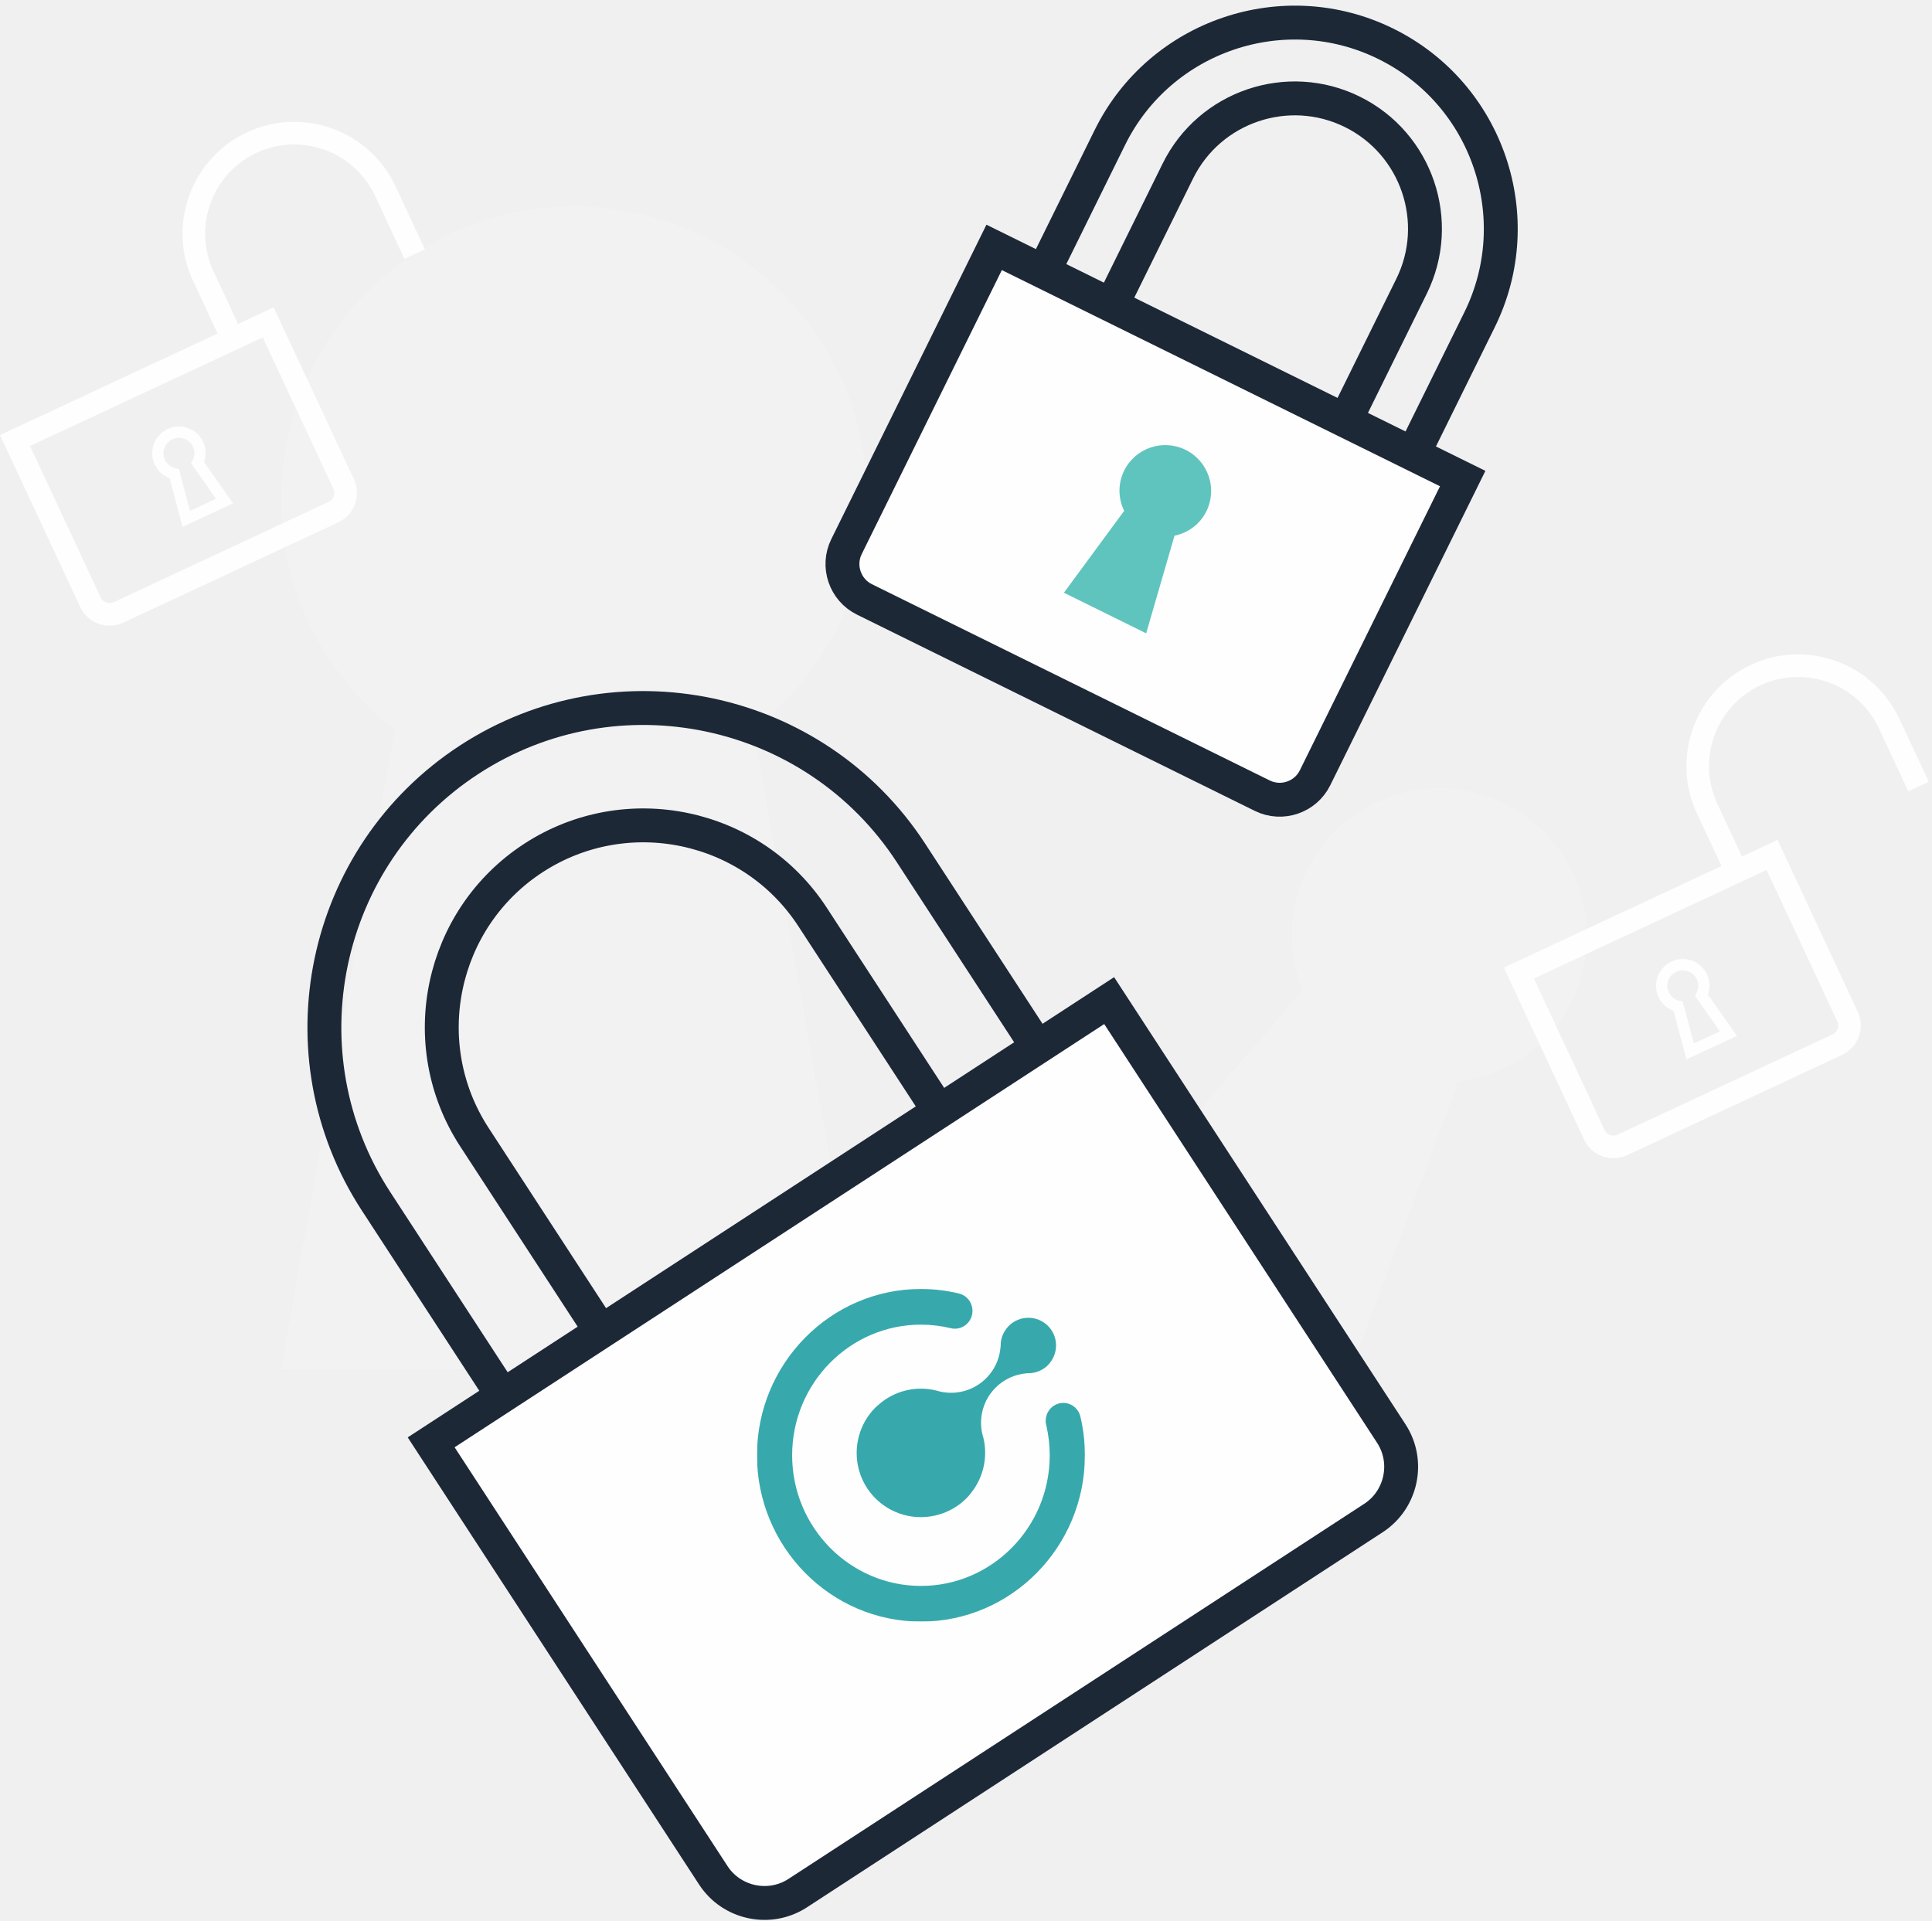
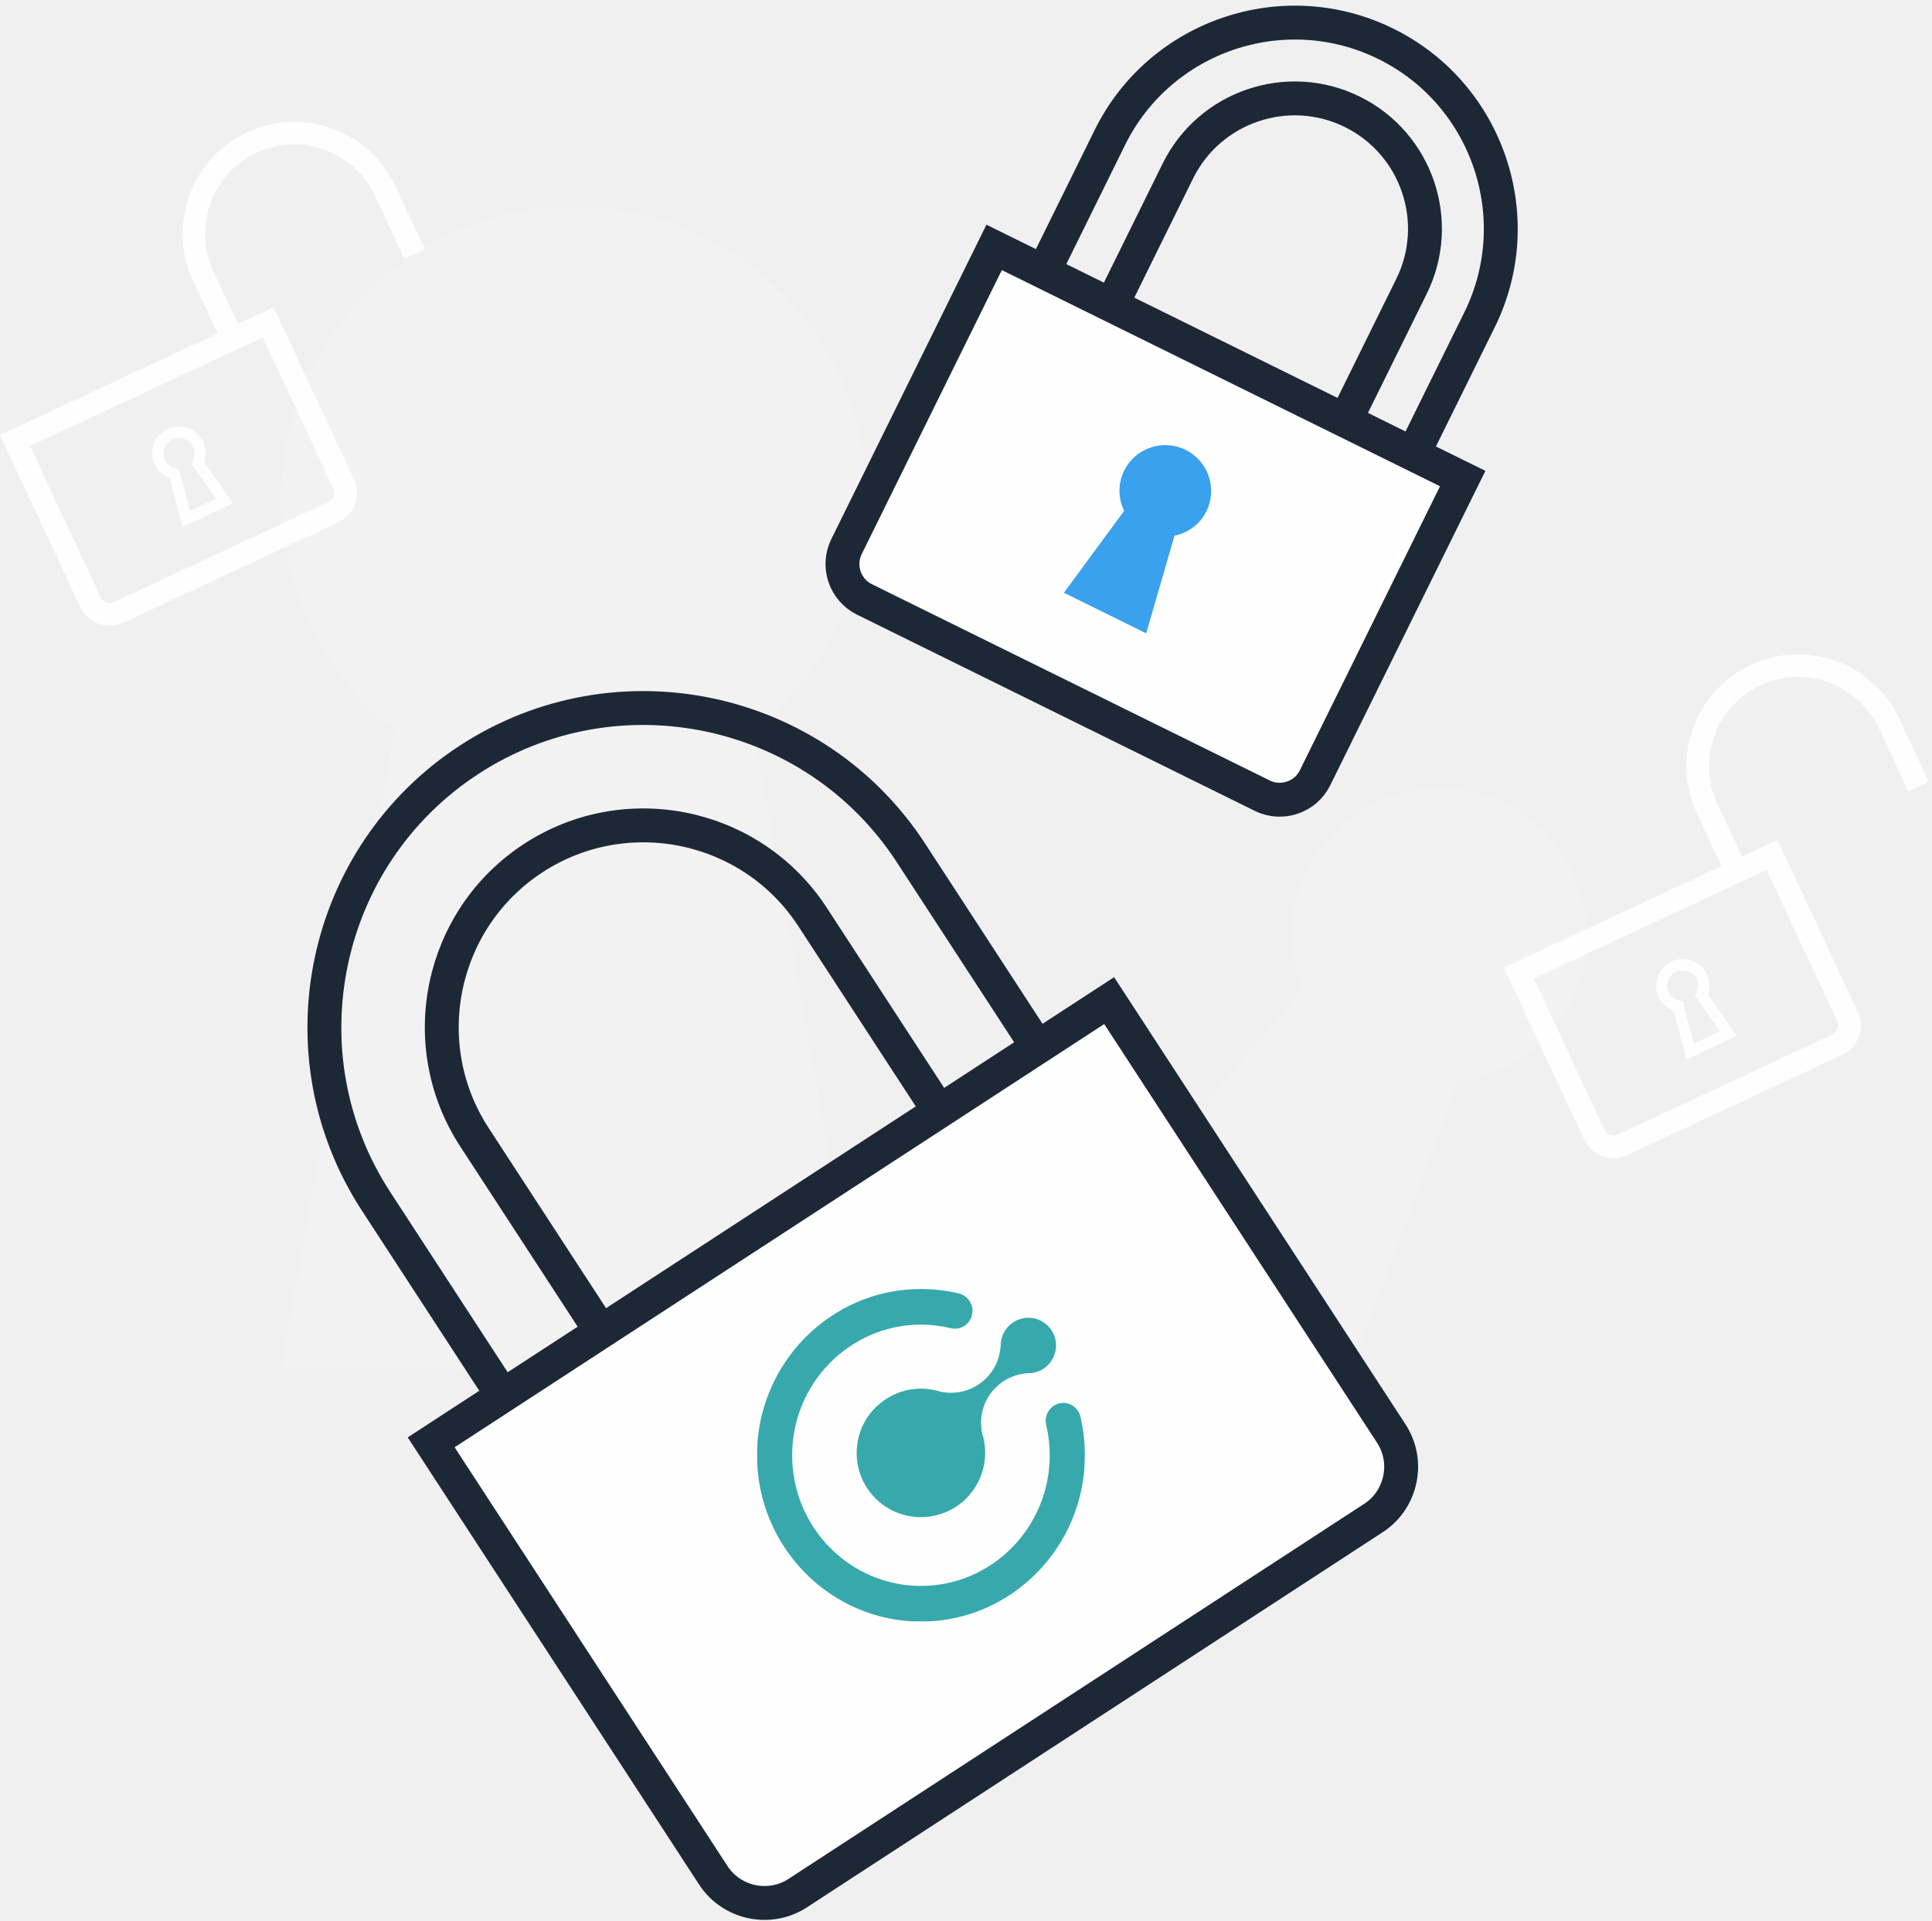
<svg xmlns="http://www.w3.org/2000/svg" xmlns:xlink="http://www.w3.org/1999/xlink" width="171px" height="170px" viewBox="0 0 171 170" version="1.1">
  <defs>
    <polygon id="path-1" points="0 0.096 29.024 0.096 29.024 29.54 0 29.54" />
  </defs>
  <g id="Setup" stroke="none" stroke-width="1" fill="none" fill-rule="evenodd">
    <g id="Log-back-in-2" transform="translate(-102, -91)">
      <g id="logs" transform="translate(103, 93)">
        <path d="M75.76,42.218 C75.76,27.889 64.144,16.273 49.815,16.273 C35.487,16.273 23.87,27.889 23.87,42.218 C23.87,50.534 27.853,57.853 33.938,62.6 L23.87,119.197 L75.76,119.197 L65.692,62.6 C71.777,57.853 75.76,50.534 75.76,42.218" id="Fill-1" fill="#FEFEFE" opacity="0.15" />
        <path d="M137.65,87.494 C141.317,81.274 139.249,73.261 133.029,69.594 C126.81,65.927 118.796,67.995 115.129,74.215 C113.001,77.825 112.856,82.02 114.282,85.638 L95.429,107.626 L117.951,120.905 L128.064,93.764 C131.921,93.261 135.522,91.103 137.65,87.494" id="Fill-3" fill="#FEFEFE" opacity="0.15" />
        <path d="M104.797,112.124 L96.09,117.797 L70.917,79.165 C65.542,70.915 54.457,68.576 46.206,73.952 C37.955,79.329 35.616,90.414 40.992,98.663 L66.164,137.296 L57.457,142.97 L32.284,104.337 C23.78,91.286 27.48,73.75 40.532,65.245 C53.585,56.741 71.121,60.44 79.625,73.491 L104.797,112.124 Z" id="Stroke-5" stroke="#1D2837" stroke-width="3" />
        <path d="M120.569,132.368 L69.605,165.575 C67.117,167.196 63.756,166.487 62.135,163.999 L37.162,125.672 L97.171,86.571 L122.145,124.899 C123.765,127.386 123.056,130.747 120.569,132.368" id="Fill-7" fill="#FEFEFE" />
        <path d="M120.569,132.368 L69.605,165.575 C67.117,167.196 63.756,166.487 62.135,163.999 L37.162,125.672 L97.171,86.571 L122.145,124.899 C123.765,127.386 123.056,130.747 120.569,132.368 Z" id="Stroke-9" stroke="#1D2837" stroke-width="3" />
        <g id="komodo-icon" transform="translate(80.55882, 127) rotate(-360) translate(-80.55882, -127) translate(66, 112)">
          <g id="Group-3">
            <mask id="mask-2" fill="white">
              <use xlink:href="#path-1" />
            </mask>
            <g id="Clip-2" />
            <path d="M14.512,29.54 C6.51,29.54 -3.85664199e-05,22.935 -3.85664199e-05,14.818 C-3.85664199e-05,6.7 6.51,0.096 14.512,0.096 C15.638,0.096 16.77,0.231 17.876,0.498 C18.713,0.699 19.229,1.551 19.031,2.399 C18.832,3.247 17.994,3.771 17.157,3.57 C16.286,3.36 15.396,3.254 14.512,3.254 C8.226,3.254 3.112,8.441 3.112,14.818 C3.112,21.194 8.226,26.382 14.512,26.382 C20.797,26.382 25.911,21.194 25.911,14.818 C25.911,13.919 25.806,13.014 25.597,12.128 C25.398,11.28 25.915,10.429 26.751,10.227 C27.588,10.024 28.426,10.548 28.626,11.397 C28.89,12.522 29.024,13.673 29.024,14.818 C29.024,22.935 22.513,29.54 14.512,29.54" id="Fill-1" fill="#37A9AC" mask="url(#mask-2)" />
          </g>
          <path d="M25.756,3.366 C24.797,2.407 23.243,2.407 22.284,3.366 C22.263,3.387 22.248,3.412 22.227,3.434 C21.842,3.848 21.621,4.361 21.576,4.888 L21.576,4.891 C21.576,4.977 21.572,5.063 21.568,5.151 C21.564,5.211 21.555,5.27 21.549,5.329 C21.453,6.304 21.034,7.251 20.288,7.997 C19.173,9.112 17.609,9.505 16.177,9.171 C16.066,9.146 15.955,9.115 15.847,9.08 C15.38,8.967 14.901,8.915 14.423,8.922 C13.068,8.941 11.724,9.452 10.659,10.434 C10.602,10.487 10.54,10.531 10.486,10.586 C9.738,11.334 9.248,12.238 9.003,13.193 C8.52,15.077 9.01,17.158 10.486,18.632 C12.118,20.265 14.496,20.692 16.525,19.925 C17.257,19.648 17.944,19.22 18.533,18.631 C18.775,18.389 18.981,18.126 19.17,17.854 C20.115,16.5 20.411,14.83 20.041,13.282 C20.007,13.179 19.981,13.076 19.956,12.973 C19.952,12.957 19.947,12.942 19.943,12.926 C19.616,11.499 20.009,9.941 21.121,8.83 C21.884,8.066 22.859,7.646 23.856,7.562 C23.889,7.559 23.921,7.554 23.953,7.552 C24.046,7.546 24.138,7.542 24.231,7.542 C24.237,7.542 24.247,7.542 24.253,7.542 C24.802,7.491 25.335,7.255 25.755,6.836 C25.854,6.736 25.937,6.627 26.016,6.516 C26.697,5.558 26.614,4.224 25.756,3.366" id="Fill-4" fill="#37A9AC" />
        </g>
        <path d="M28.52,43.327 L9.487,52.211 C8.559,52.644 7.444,52.239 7.01,51.31 L0.329,36.996 L22.74,26.536 L29.421,40.85 C29.854,41.779 29.449,42.893 28.52,43.327 Z" id="Stroke-13" stroke="#FEFEFE" stroke-width="2" />
        <path d="M35.703,20.486 L33.102,14.914 C31.029,10.473 25.729,8.546 21.286,10.619 C16.844,12.693 14.917,17.993 16.99,22.435 L19.591,28.006" id="Stroke-15" stroke="#FEFEFE" stroke-width="2" />
        <path d="M16.531,37.331 C16.095,36.396 14.984,35.993 14.049,36.429 C13.114,36.865 12.71,37.976 13.147,38.911 C13.4,39.453 13.882,39.81 14.424,39.934 L15.49,43.932 L18.875,42.352 L16.495,38.967 C16.747,38.472 16.784,37.873 16.531,37.331 Z" id="Stroke-17" stroke="#FEFEFE" />
        <path d="M116.779,53.008 L110.761,50.039 L123.934,23.34 C126.748,17.64 124.397,10.713 118.695,7.899 C112.993,5.085 106.066,7.436 103.253,13.136 L90.08,39.836 L84.063,36.867 L97.236,10.168 C101.686,1.147 112.644,-2.57 121.664,1.881 C130.685,6.332 134.402,17.291 129.952,26.309 L116.779,53.008 Z" id="Stroke-19" stroke="#1D2837" stroke-width="3" />
        <path d="M110.726,68.433 L75.505,51.056 C73.786,50.207 73.074,48.107 73.922,46.388 L86.991,19.899 L128.463,40.361 L115.393,66.85 C114.546,68.569 112.445,69.281 110.726,68.433" id="Fill-21" fill="#FEFEFE" />
        <path d="M110.726,68.433 L75.505,51.056 C73.786,50.207 73.074,48.107 73.922,46.388 L86.991,19.899 L128.463,40.361 L115.393,66.85 C114.546,68.569 112.445,69.281 110.726,68.433 Z" id="Stroke-23" stroke="#1D2837" stroke-width="3" />
-         <path d="M105.778,43.257 C106.77,41.246 105.945,38.812 103.934,37.82 C101.923,36.827 99.488,37.653 98.496,39.664 C97.921,40.831 97.973,42.134 98.498,43.222 L93.166,50.467 L100.448,54.06 L102.954,45.42 C104.137,45.175 105.202,44.424 105.778,43.257" id="Fill-25" fill="#5FC4BE" />
+         <path d="M105.778,43.257 C106.77,41.246 105.945,38.812 103.934,37.82 C101.923,36.827 99.488,37.653 98.496,39.664 C97.921,40.831 97.973,42.134 98.498,43.222 L93.166,50.467 L100.448,54.06 L102.954,45.42 C104.137,45.175 105.202,44.424 105.778,43.257" id="Fill-25" fill="#39a1ee" />
        <path d="M161.625,90.465 L142.592,99.348 C141.663,99.782 140.548,99.377 140.114,98.448 L133.434,84.134 L155.845,73.674 L162.525,87.988 C162.959,88.917 162.554,90.031 161.625,90.465 Z" id="Stroke-27" stroke="#FEFEFE" stroke-width="2" />
        <path d="M168.807,67.624 L166.206,62.052 C164.133,57.611 158.833,55.684 154.391,57.757 C149.949,59.831 148.022,65.131 150.095,69.573 L152.696,75.144" id="Stroke-29" stroke="#FEFEFE" stroke-width="2" />
        <path d="M149.636,84.469 C149.199,83.534 148.088,83.132 147.154,83.567 C146.219,84.004 145.815,85.115 146.251,86.049 C146.504,86.593 146.988,86.948 147.529,87.073 L148.595,91.07 L151.98,89.49 L149.6,86.106 C149.852,85.611 149.889,85.011 149.636,84.469 Z" id="Stroke-31" stroke="#FEFEFE" />
      </g>
    </g>
  </g>
</svg>
